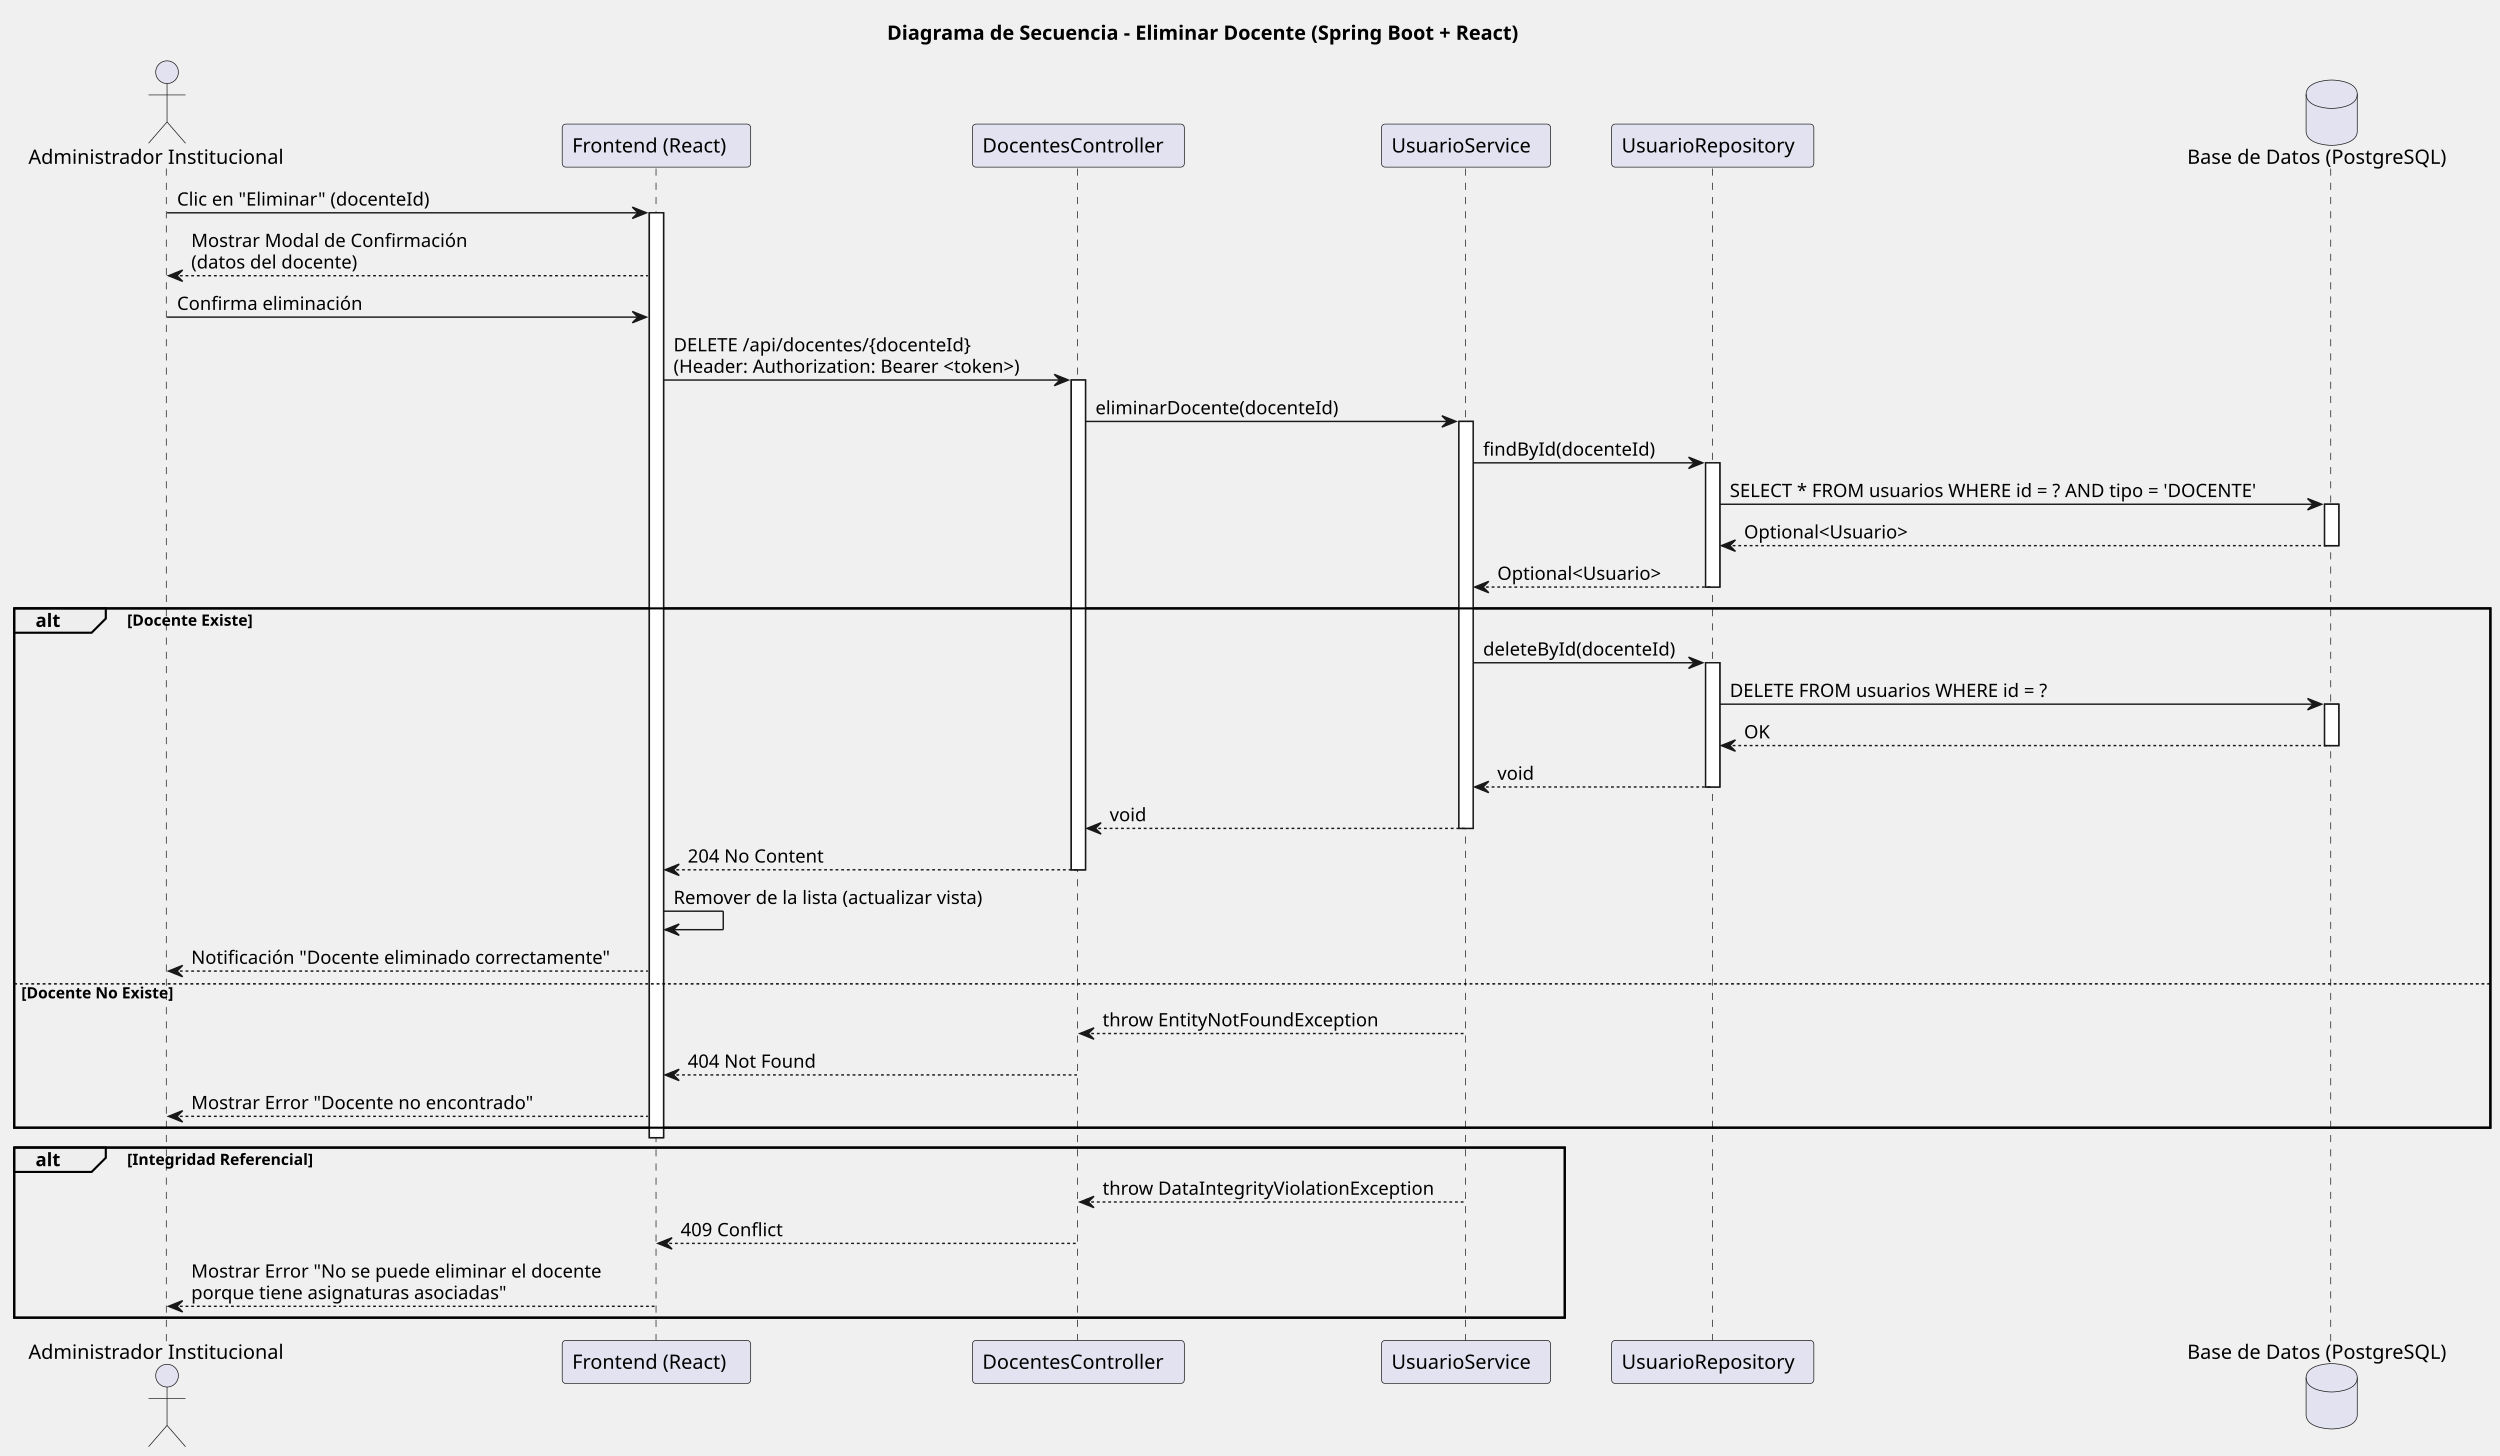
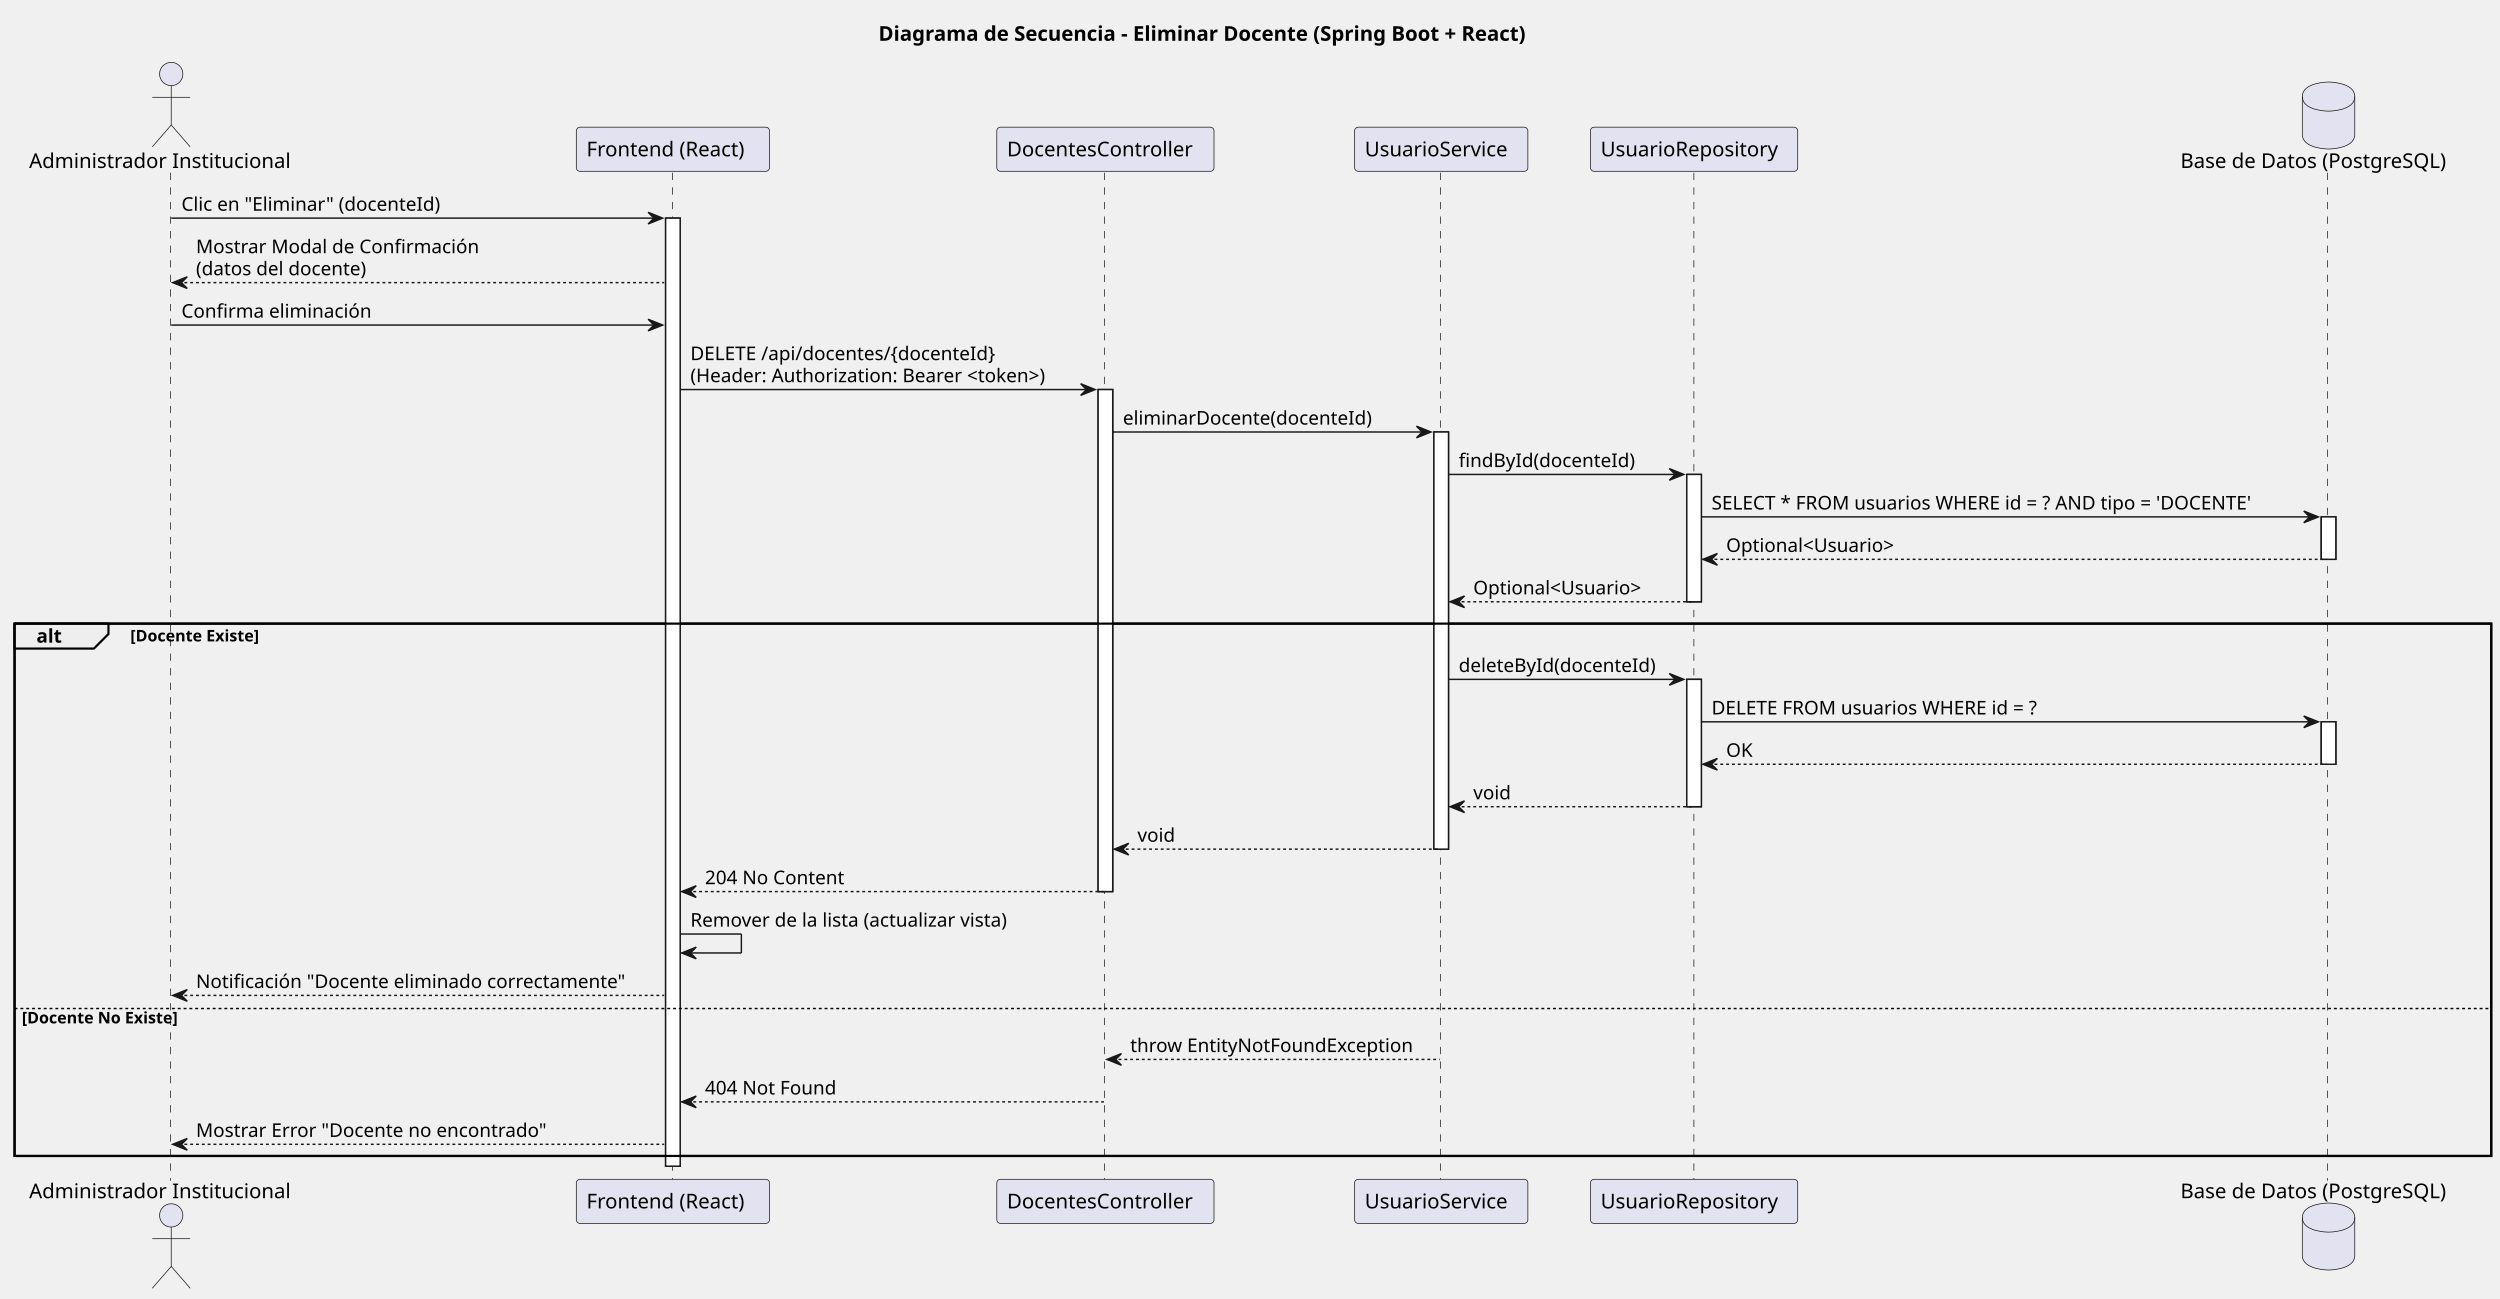
- <svg xmlns="http://www.w3.org/2000/svg" contentStyleType="text/css" data-diagram-type="SEQUENCE" height="1024px" preserveAspectRatio="none" style="width:1759px;height:1024px;background:#FFFFFF;" version="1.1" viewBox="0 0 1759 1024" width="1759px" zoomAndPan="magnify">
+ <svg xmlns="http://www.w3.org/2000/svg" contentStyleType="text/css" data-diagram-type="SEQUENCE" height="891px" preserveAspectRatio="none" style="width:1716px;height:891px;background:#FFFFFF;" version="1.1" viewBox="0 0 1716 891" width="1716px" zoomAndPan="magnify">
  <defs />
  <g>
-     <text fill="#000000" font-family="sans-serif" font-size="14" font-weight="bold" lengthAdjust="spacing" textLength="513.01" x="624.112" y="27.995">Diagrama de Secuencia - Eliminar Docente (Spring Boot + React)</text>
+     <text fill="#000000" font-family="sans-serif" font-size="14" font-weight="bold" lengthAdjust="spacing" textLength="513.01" x="602.984" y="27.995">Diagrama de Secuencia - Eliminar Docente (Spring Boot + React)</text>
    <g>
      <rect fill="#FFFFFF" height="650.727" style="stroke:#181818;stroke-width:1;" width="10" x="456.876" y="149.727" />
    </g>
    <g>
      <rect fill="#FFFFFF" height="344.594" style="stroke:#181818;stroke-width:1;" width="10" x="753.753" y="267.391" />
    </g>
    <g>
-       <rect fill="#FFFFFF" height="286.328" style="stroke:#181818;stroke-width:1;" width="10" x="1026.505" y="296.523" />
-     </g>
-     <g>
-       <rect fill="#FFFFFF" height="87.398" style="stroke:#181818;stroke-width:1;" width="10" x="1200.073" y="325.656" />
-     </g>
-     <g>
-       <rect fill="#FFFFFF" height="87.398" style="stroke:#181818;stroke-width:1;" width="10" x="1200.073" y="466.32" />
-     </g>
-     <g>
-       <rect fill="#FFFFFF" height="29.133" style="stroke:#181818;stroke-width:1;" width="10" x="1635.571" y="354.789" />
-     </g>
-     <g>
-       <rect fill="#FFFFFF" height="29.133" style="stroke:#181818;stroke-width:1;" width="10" x="1635.571" y="495.453" />
-     </g>
-     <rect fill="none" height="365.398" style="stroke:#000000;stroke-width:1.5;" width="1742.234" x="10" y="428.055" />
-     <rect fill="none" height="119.664" style="stroke:#000000;stroke-width:1.5;" width="1090.978" x="10" y="807.453" />
+       <rect fill="#FFFFFF" height="286.328" style="stroke:#181818;stroke-width:1;" width="10" x="984.249" y="296.523" />
+     </g>
+     <g>
+       <rect fill="#FFFFFF" height="87.398" style="stroke:#181818;stroke-width:1;" width="10" x="1157.817" y="325.656" />
+     </g>
+     <g>
+       <rect fill="#FFFFFF" height="87.398" style="stroke:#181818;stroke-width:1;" width="10" x="1157.817" y="466.32" />
+     </g>
+     <g>
+       <rect fill="#FFFFFF" height="29.133" style="stroke:#181818;stroke-width:1;" width="10" x="1593.314" y="354.789" />
+     </g>
+     <g>
+       <rect fill="#FFFFFF" height="29.133" style="stroke:#181818;stroke-width:1;" width="10" x="1593.314" y="495.453" />
+     </g>
+     <rect fill="none" height="365.398" style="stroke:#000000;stroke-width:1.5;" width="1699.977" x="10" y="428.055" />
    <g class="participant-lifeline" data-entity-uid="part1" data-qualified-name="Admin" id="part1-lifeline">
      <g>
-         <rect fill="#000000" fill-opacity="0" height="825.523" width="8" x="113.531" y="118.594" />
-         <line style="stroke:#181818;stroke-width:0.5;stroke-dasharray:5,5;" x1="117" x2="117" y1="118.594" y2="944.117" />
+         <rect fill="#000000" fill-opacity="0" height="691.859" width="8" x="113.531" y="118.594" />
+         <line style="stroke:#181818;stroke-width:0.5;stroke-dasharray:5,5;" x1="117" x2="117" y1="118.594" y2="810.453" />
      </g>
    </g>
    <g class="participant-lifeline" data-entity-uid="part2" data-qualified-name="FE" id="part2-lifeline">
      <g>
-         <rect fill="#000000" fill-opacity="0" height="825.523" width="8" x="457.876" y="118.594" />
-         <line style="stroke:#181818;stroke-width:0.5;stroke-dasharray:5,5;" x1="461.581" x2="461.581" y1="118.594" y2="944.117" />
+         <rect fill="#000000" fill-opacity="0" height="691.859" width="8" x="457.876" y="118.594" />
+         <line style="stroke:#181818;stroke-width:0.5;stroke-dasharray:5,5;" x1="461.581" x2="461.581" y1="118.594" y2="810.453" />
      </g>
    </g>
    <g class="participant-lifeline" data-entity-uid="part3" data-qualified-name="Controller" id="part3-lifeline">
      <g>
-         <rect fill="#000000" fill-opacity="0" height="825.523" width="8" x="754.753" y="118.594" />
-         <line style="stroke:#181818;stroke-width:0.5;stroke-dasharray:5,5;" x1="758.204" x2="758.204" y1="118.594" y2="944.117" />
+         <rect fill="#000000" fill-opacity="0" height="691.859" width="8" x="754.753" y="118.594" />
+         <line style="stroke:#181818;stroke-width:0.5;stroke-dasharray:5,5;" x1="758.204" x2="758.204" y1="118.594" y2="810.453" />
      </g>
    </g>
    <g class="participant-lifeline" data-entity-uid="part4" data-qualified-name="Service" id="part4-lifeline">
      <g>
-         <rect fill="#000000" fill-opacity="0" height="825.523" width="8" x="1027.505" y="118.594" />
-         <line style="stroke:#181818;stroke-width:0.5;stroke-dasharray:5,5;" x1="1031.033" x2="1031.033" y1="118.594" y2="944.117" />
+         <rect fill="#000000" fill-opacity="0" height="691.859" width="8" x="985.249" y="118.594" />
+         <line style="stroke:#181818;stroke-width:0.5;stroke-dasharray:5,5;" x1="988.776" x2="988.776" y1="118.594" y2="810.453" />
      </g>
    </g>
    <g class="participant-lifeline" data-entity-uid="part5" data-qualified-name="Repo" id="part5-lifeline">
      <g>
-         <rect fill="#000000" fill-opacity="0" height="825.523" width="8" x="1201.073" y="118.594" />
-         <line style="stroke:#181818;stroke-width:0.5;stroke-dasharray:5,5;" x1="1204.935" x2="1204.935" y1="118.594" y2="944.117" />
+         <rect fill="#000000" fill-opacity="0" height="691.859" width="8" x="1158.817" y="118.594" />
+         <line style="stroke:#181818;stroke-width:0.5;stroke-dasharray:5,5;" x1="1162.679" x2="1162.679" y1="118.594" y2="810.453" />
      </g>
    </g>
    <g class="participant-lifeline" data-entity-uid="part6" data-qualified-name="DB" id="part6-lifeline">
      <g>
-         <rect fill="#000000" fill-opacity="0" height="825.523" width="8" x="1636.571" y="118.594" />
-         <line style="stroke:#181818;stroke-width:0.5;stroke-dasharray:5,5;" x1="1639.908" x2="1639.908" y1="118.594" y2="944.117" />
+         <rect fill="#000000" fill-opacity="0" height="691.859" width="8" x="1594.314" y="118.594" />
+         <line style="stroke:#181818;stroke-width:0.5;stroke-dasharray:5,5;" x1="1597.651" x2="1597.651" y1="118.594" y2="810.453" />
      </g>
    </g>
    <g class="participant participant-head" data-entity-uid="part1" data-qualified-name="Admin" id="part1-head">
      <text fill="#000000" font-family="sans-serif" font-size="14" lengthAdjust="spacing" textLength="189.061" x="20" y="115.292">Administrador Institucional</text>
      <ellipse cx="117.531" cy="50.797" fill="#E2E2F0" rx="8" ry="8" style="stroke:#181818;stroke-width:0.5;" />
      <path d="M117.531,58.797 L117.531,85.797 M104.531,66.797 L130.531,66.797 M117.531,85.797 L104.531,100.797 M117.531,85.797 L130.531,100.797" fill="none" style="stroke:#181818;stroke-width:0.5;" />
    </g>
    <g class="participant participant-tail" data-entity-uid="part1" data-qualified-name="Admin" id="part1-tail">
-       <text fill="#000000" font-family="sans-serif" font-size="14" lengthAdjust="spacing" textLength="189.061" x="20" y="956.112">Administrador Institucional</text>
-       <ellipse cx="117.531" cy="967.914" fill="#E2E2F0" rx="8" ry="8" style="stroke:#181818;stroke-width:0.5;" />
-       <path d="M117.531,975.914 L117.531,1002.914 M104.531,983.914 L130.531,983.914 M117.531,1002.914 L104.531,1017.914 M117.531,1002.914 L130.531,1017.914" fill="none" style="stroke:#181818;stroke-width:0.5;" />
+       <text fill="#000000" font-family="sans-serif" font-size="14" lengthAdjust="spacing" textLength="189.061" x="20" y="822.448">Administrador Institucional</text>
+       <ellipse cx="117.531" cy="834.25" fill="#E2E2F0" rx="8" ry="8" style="stroke:#181818;stroke-width:0.5;" />
+       <path d="M117.531,842.25 L117.531,869.25 M104.531,850.25 L130.531,850.25 M117.531,869.25 L104.531,884.25 M117.531,869.25 L130.531,884.25" fill="none" style="stroke:#181818;stroke-width:0.5;" />
    </g>
    <g class="participant participant-head" data-entity-uid="part2" data-qualified-name="FE" id="part2-head">
      <rect fill="#E2E2F0" height="30.297" rx="2.5" ry="2.5" style="stroke:#181818;stroke-width:0.5;" width="132.59" x="395.581" y="87.297" />
      <text fill="#000000" font-family="sans-serif" font-size="14" lengthAdjust="spacing" textLength="118.59" x="402.581" y="107.292">Frontend (React)</text>
    </g>
    <g class="participant participant-tail" data-entity-uid="part2" data-qualified-name="FE" id="part2-tail">
-       <rect fill="#E2E2F0" height="30.297" rx="2.5" ry="2.5" style="stroke:#181818;stroke-width:0.5;" width="132.59" x="395.581" y="943.117" />
-       <text fill="#000000" font-family="sans-serif" font-size="14" lengthAdjust="spacing" textLength="118.59" x="402.581" y="963.112">Frontend (React)</text>
+       <rect fill="#E2E2F0" height="30.297" rx="2.5" ry="2.5" style="stroke:#181818;stroke-width:0.5;" width="132.59" x="395.581" y="809.453" />
+       <text fill="#000000" font-family="sans-serif" font-size="14" lengthAdjust="spacing" textLength="118.59" x="402.581" y="829.448">Frontend (React)</text>
    </g>
    <g class="participant participant-head" data-entity-uid="part3" data-qualified-name="Controller" id="part3-head">
      <rect fill="#E2E2F0" height="30.297" rx="2.5" ry="2.5" style="stroke:#181818;stroke-width:0.5;" width="149.099" x="684.204" y="87.297" />
      <text fill="#000000" font-family="sans-serif" font-size="14" lengthAdjust="spacing" textLength="135.099" x="691.204" y="107.292">DocentesController</text>
    </g>
    <g class="participant participant-tail" data-entity-uid="part3" data-qualified-name="Controller" id="part3-tail">
-       <rect fill="#E2E2F0" height="30.297" rx="2.5" ry="2.5" style="stroke:#181818;stroke-width:0.5;" width="149.099" x="684.204" y="943.117" />
-       <text fill="#000000" font-family="sans-serif" font-size="14" lengthAdjust="spacing" textLength="135.099" x="691.204" y="963.112">DocentesController</text>
+       <rect fill="#E2E2F0" height="30.297" rx="2.5" ry="2.5" style="stroke:#181818;stroke-width:0.5;" width="149.099" x="684.204" y="809.453" />
+       <text fill="#000000" font-family="sans-serif" font-size="14" lengthAdjust="spacing" textLength="135.099" x="691.204" y="829.448">DocentesController</text>
    </g>
    <g class="participant participant-head" data-entity-uid="part4" data-qualified-name="Service" id="part4-head">
-       <rect fill="#E2E2F0" height="30.297" rx="2.5" ry="2.5" style="stroke:#181818;stroke-width:0.5;" width="118.945" x="972.033" y="87.297" />
-       <text fill="#000000" font-family="sans-serif" font-size="14" lengthAdjust="spacing" textLength="104.945" x="979.033" y="107.292">UsuarioService</text>
+       <rect fill="#E2E2F0" height="30.297" rx="2.5" ry="2.5" style="stroke:#181818;stroke-width:0.5;" width="118.945" x="929.776" y="87.297" />
+       <text fill="#000000" font-family="sans-serif" font-size="14" lengthAdjust="spacing" textLength="104.945" x="936.776" y="107.292">UsuarioService</text>
    </g>
    <g class="participant participant-tail" data-entity-uid="part4" data-qualified-name="Service" id="part4-tail">
-       <rect fill="#E2E2F0" height="30.297" rx="2.5" ry="2.5" style="stroke:#181818;stroke-width:0.5;" width="118.945" x="972.033" y="943.117" />
-       <text fill="#000000" font-family="sans-serif" font-size="14" lengthAdjust="spacing" textLength="104.945" x="979.033" y="963.112">UsuarioService</text>
+       <rect fill="#E2E2F0" height="30.297" rx="2.5" ry="2.5" style="stroke:#181818;stroke-width:0.5;" width="118.945" x="929.776" y="809.453" />
+       <text fill="#000000" font-family="sans-serif" font-size="14" lengthAdjust="spacing" textLength="104.945" x="936.776" y="829.448">UsuarioService</text>
    </g>
    <g class="participant participant-head" data-entity-uid="part5" data-qualified-name="Repo" id="part5-head">
-       <rect fill="#E2E2F0" height="30.297" rx="2.5" ry="2.5" style="stroke:#181818;stroke-width:0.5;" width="142.276" x="1133.935" y="87.297" />
-       <text fill="#000000" font-family="sans-serif" font-size="14" lengthAdjust="spacing" textLength="128.276" x="1140.935" y="107.292">UsuarioRepository</text>
+       <rect fill="#E2E2F0" height="30.297" rx="2.5" ry="2.5" style="stroke:#181818;stroke-width:0.5;" width="142.276" x="1091.679" y="87.297" />
+       <text fill="#000000" font-family="sans-serif" font-size="14" lengthAdjust="spacing" textLength="128.276" x="1098.679" y="107.292">UsuarioRepository</text>
    </g>
    <g class="participant participant-tail" data-entity-uid="part5" data-qualified-name="Repo" id="part5-tail">
-       <rect fill="#E2E2F0" height="30.297" rx="2.5" ry="2.5" style="stroke:#181818;stroke-width:0.5;" width="142.276" x="1133.935" y="943.117" />
-       <text fill="#000000" font-family="sans-serif" font-size="14" lengthAdjust="spacing" textLength="128.276" x="1140.935" y="963.112">UsuarioRepository</text>
+       <rect fill="#E2E2F0" height="30.297" rx="2.5" ry="2.5" style="stroke:#181818;stroke-width:0.5;" width="142.276" x="1091.679" y="809.453" />
+       <text fill="#000000" font-family="sans-serif" font-size="14" lengthAdjust="spacing" textLength="128.276" x="1098.679" y="829.448">UsuarioRepository</text>
    </g>
    <g class="participant participant-head" data-entity-uid="part6" data-qualified-name="DB" id="part6-head">
-       <text fill="#000000" font-family="sans-serif" font-size="14" lengthAdjust="spacing" textLength="197.326" x="1538.908" y="115.292">Base de Datos (PostgreSQL)</text>
-       <path d="M1622.571,66.297 C1622.571,56.297 1640.571,56.297 1640.571,56.297 C1640.571,56.297 1658.571,56.297 1658.571,66.297 L1658.571,92.297 C1658.571,102.297 1640.571,102.297 1640.571,102.297 C1640.571,102.297 1622.571,102.297 1622.571,92.297 L1622.571,66.297" fill="#E2E2F0" style="stroke:#181818;stroke-width:0.5;" />
-       <path d="M1622.571,66.297 C1622.571,76.297 1640.571,76.297 1640.571,76.297 C1640.571,76.297 1658.571,76.297 1658.571,66.297" fill="none" style="stroke:#181818;stroke-width:0.5;" />
+       <text fill="#000000" font-family="sans-serif" font-size="14" lengthAdjust="spacing" textLength="197.326" x="1496.651" y="115.292">Base de Datos (PostgreSQL)</text>
+       <path d="M1580.314,66.297 C1580.314,56.297 1598.314,56.297 1598.314,56.297 C1598.314,56.297 1616.314,56.297 1616.314,66.297 L1616.314,92.297 C1616.314,102.297 1598.314,102.297 1598.314,102.297 C1598.314,102.297 1580.314,102.297 1580.314,92.297 L1580.314,66.297" fill="#E2E2F0" style="stroke:#181818;stroke-width:0.5;" />
+       <path d="M1580.314,66.297 C1580.314,76.297 1598.314,76.297 1598.314,76.297 C1598.314,76.297 1616.314,76.297 1616.314,66.297" fill="none" style="stroke:#181818;stroke-width:0.5;" />
    </g>
    <g class="participant participant-tail" data-entity-uid="part6" data-qualified-name="DB" id="part6-tail">
-       <text fill="#000000" font-family="sans-serif" font-size="14" lengthAdjust="spacing" textLength="197.326" x="1538.908" y="956.112">Base de Datos (PostgreSQL)</text>
-       <path d="M1622.571,969.414 C1622.571,959.414 1640.571,959.414 1640.571,959.414 C1640.571,959.414 1658.571,959.414 1658.571,969.414 L1658.571,995.414 C1658.571,1005.414 1640.571,1005.414 1640.571,1005.414 C1640.571,1005.414 1622.571,1005.414 1622.571,995.414 L1622.571,969.414" fill="#E2E2F0" style="stroke:#181818;stroke-width:0.5;" />
-       <path d="M1622.571,969.414 C1622.571,979.414 1640.571,979.414 1640.571,979.414 C1640.571,979.414 1658.571,979.414 1658.571,969.414" fill="none" style="stroke:#181818;stroke-width:0.5;" />
+       <text fill="#000000" font-family="sans-serif" font-size="14" lengthAdjust="spacing" textLength="197.326" x="1496.651" y="822.448">Base de Datos (PostgreSQL)</text>
+       <path d="M1580.314,835.75 C1580.314,825.75 1598.314,825.75 1598.314,825.75 C1598.314,825.75 1616.314,825.75 1616.314,835.75 L1616.314,861.75 C1616.314,871.75 1598.314,871.75 1598.314,871.75 C1598.314,871.75 1580.314,871.75 1580.314,861.75 L1580.314,835.75" fill="#E2E2F0" style="stroke:#181818;stroke-width:0.5;" />
+       <path d="M1580.314,835.75 C1580.314,845.75 1598.314,845.75 1598.314,845.75 C1598.314,845.75 1616.314,845.75 1616.314,835.75" fill="none" style="stroke:#181818;stroke-width:0.5;" />
    </g>
    <g>
      <rect fill="#FFFFFF" height="650.727" style="stroke:#181818;stroke-width:1;" width="10" x="456.876" y="149.727" />
    </g>
    <g>
      <rect fill="#FFFFFF" height="344.594" style="stroke:#181818;stroke-width:1;" width="10" x="753.753" y="267.391" />
    </g>
    <g>
-       <rect fill="#FFFFFF" height="286.328" style="stroke:#181818;stroke-width:1;" width="10" x="1026.505" y="296.523" />
-     </g>
-     <g>
-       <rect fill="#FFFFFF" height="87.398" style="stroke:#181818;stroke-width:1;" width="10" x="1200.073" y="325.656" />
-     </g>
-     <g>
-       <rect fill="#FFFFFF" height="87.398" style="stroke:#181818;stroke-width:1;" width="10" x="1200.073" y="466.32" />
-     </g>
-     <g>
-       <rect fill="#FFFFFF" height="29.133" style="stroke:#181818;stroke-width:1;" width="10" x="1635.571" y="354.789" />
-     </g>
-     <g>
-       <rect fill="#FFFFFF" height="29.133" style="stroke:#181818;stroke-width:1;" width="10" x="1635.571" y="495.453" />
+       <rect fill="#FFFFFF" height="286.328" style="stroke:#181818;stroke-width:1;" width="10" x="984.249" y="296.523" />
+     </g>
+     <g>
+       <rect fill="#FFFFFF" height="87.398" style="stroke:#181818;stroke-width:1;" width="10" x="1157.817" y="325.656" />
+     </g>
+     <g>
+       <rect fill="#FFFFFF" height="87.398" style="stroke:#181818;stroke-width:1;" width="10" x="1157.817" y="466.32" />
+     </g>
+     <g>
+       <rect fill="#FFFFFF" height="29.133" style="stroke:#181818;stroke-width:1;" width="10" x="1593.314" y="354.789" />
+     </g>
+     <g>
+       <rect fill="#FFFFFF" height="29.133" style="stroke:#181818;stroke-width:1;" width="10" x="1593.314" y="495.453" />
    </g>
    <g class="message" data-entity-1="part1" data-entity-2="part2" id="msg1">
      <polygon fill="#181818" points="444.876,145.727,454.876,149.727,444.876,153.727,448.876,149.727" style="stroke:#181818;stroke-width:1;" />
      <line style="stroke:#181818;stroke-width:1;" x1="117.531" x2="450.876" y1="149.727" y2="149.727" />
      <text fill="#000000" font-family="sans-serif" font-size="13" lengthAdjust="spacing" textLength="192.22" x="124.531" y="144.661">Clic en "Eliminar" (docenteId)</text>
    </g>
    <g class="message" data-entity-1="part2" data-entity-2="part1" id="msg2">
      <polygon fill="#181818" points="128.531,189.992,118.531,193.992,128.531,197.992,124.531,193.992" style="stroke:#181818;stroke-width:1;" />
      <line style="stroke:#181818;stroke-width:1;stroke-dasharray:2,2;" x1="122.531" x2="455.876" y1="193.992" y2="193.992" />
      <text fill="#000000" font-family="sans-serif" font-size="13" lengthAdjust="spacing" textLength="203.728" x="134.531" y="173.793">Mostrar Modal de Confirmación</text>
      <text fill="#000000" font-family="sans-serif" font-size="13" lengthAdjust="spacing" textLength="126.998" x="134.531" y="188.926">(datos del docente)</text>
    </g>
    <g class="message" data-entity-1="part1" data-entity-2="part2" id="msg3">
      <polygon fill="#181818" points="444.876,219.125,454.876,223.125,444.876,227.125,448.876,223.125" style="stroke:#181818;stroke-width:1;" />
      <line style="stroke:#181818;stroke-width:1;" x1="117.531" x2="450.876" y1="223.125" y2="223.125" />
      <text fill="#000000" font-family="sans-serif" font-size="13" lengthAdjust="spacing" textLength="138.22" x="124.531" y="218.059">Confirma eliminación</text>
    </g>
    <g class="message" data-entity-1="part2" data-entity-2="part3" id="msg4">
      <polygon fill="#181818" points="741.753,263.391,751.753,267.391,741.753,271.391,745.753,267.391" style="stroke:#181818;stroke-width:1;" />
      <line style="stroke:#181818;stroke-width:1;" x1="466.876" x2="747.753" y1="267.391" y2="267.391" />
      <text fill="#000000" font-family="sans-serif" font-size="13" lengthAdjust="spacing" textLength="227.709" x="473.876" y="247.192">DELETE /api/docentes/{docenteId}</text>
      <text fill="#000000" font-family="sans-serif" font-size="13" lengthAdjust="spacing" textLength="267.877" x="473.876" y="262.325">(Header: Authorization: Bearer &lt;token&gt;)</text>
    </g>
    <g class="message" data-entity-1="part3" data-entity-2="part4" id="msg5">
-       <polygon fill="#181818" points="1014.505,292.523,1024.505,296.523,1014.505,300.523,1018.505,296.523" style="stroke:#181818;stroke-width:1;" />
-       <line style="stroke:#181818;stroke-width:1;" x1="763.753" x2="1020.505" y1="296.523" y2="296.523" />
+       <polygon fill="#181818" points="972.249,292.523,982.249,296.523,972.249,300.523,976.249,296.523" style="stroke:#181818;stroke-width:1;" />
+       <line style="stroke:#181818;stroke-width:1;" x1="763.753" x2="978.249" y1="296.523" y2="296.523" />
      <text fill="#000000" font-family="sans-serif" font-size="13" lengthAdjust="spacing" textLength="182.406" x="770.753" y="291.457">eliminarDocente(docenteId)</text>
    </g>
    <g class="message" data-entity-1="part4" data-entity-2="part5" id="msg6">
-       <polygon fill="#181818" points="1188.073,321.656,1198.073,325.656,1188.073,329.656,1192.073,325.656" style="stroke:#181818;stroke-width:1;" />
-       <line style="stroke:#181818;stroke-width:1;" x1="1036.505" x2="1194.073" y1="325.656" y2="325.656" />
-       <text fill="#000000" font-family="sans-serif" font-size="13" lengthAdjust="spacing" textLength="128.292" x="1043.505" y="320.59">findById(docenteId)</text>
+       <polygon fill="#181818" points="1145.817,321.656,1155.817,325.656,1145.817,329.656,1149.817,325.656" style="stroke:#181818;stroke-width:1;" />
+       <line style="stroke:#181818;stroke-width:1;" x1="994.249" x2="1151.817" y1="325.656" y2="325.656" />
+       <text fill="#000000" font-family="sans-serif" font-size="13" lengthAdjust="spacing" textLength="128.292" x="1001.249" y="320.59">findById(docenteId)</text>
    </g>
    <g class="message" data-entity-1="part5" data-entity-2="part6" id="msg7">
-       <polygon fill="#181818" points="1623.571,350.789,1633.571,354.789,1623.571,358.789,1627.571,354.789" style="stroke:#181818;stroke-width:1;" />
-       <line style="stroke:#181818;stroke-width:1;" x1="1210.073" x2="1629.571" y1="354.789" y2="354.789" />
-       <text fill="#000000" font-family="sans-serif" font-size="13" lengthAdjust="spacing" textLength="406.498" x="1217.073" y="349.723">SELECT * FROM usuarios WHERE id = ? AND tipo = 'DOCENTE'</text>
+       <polygon fill="#181818" points="1581.314,350.789,1591.314,354.789,1581.314,358.789,1585.314,354.789" style="stroke:#181818;stroke-width:1;" />
+       <line style="stroke:#181818;stroke-width:1;" x1="1167.817" x2="1587.314" y1="354.789" y2="354.789" />
+       <text fill="#000000" font-family="sans-serif" font-size="13" lengthAdjust="spacing" textLength="406.498" x="1174.817" y="349.723">SELECT * FROM usuarios WHERE id = ? AND tipo = 'DOCENTE'</text>
    </g>
    <g class="message" data-entity-1="part6" data-entity-2="part5" id="msg8">
-       <polygon fill="#181818" points="1221.073,379.922,1211.073,383.922,1221.073,387.922,1217.073,383.922" style="stroke:#181818;stroke-width:1;" />
-       <line style="stroke:#181818;stroke-width:1;stroke-dasharray:2,2;" x1="1215.073" x2="1639.571" y1="383.922" y2="383.922" />
-       <text fill="#000000" font-family="sans-serif" font-size="13" lengthAdjust="spacing" textLength="126.153" x="1227.073" y="378.856">Optional&lt;Usuario&gt;</text>
+       <polygon fill="#181818" points="1178.817,379.922,1168.817,383.922,1178.817,387.922,1174.817,383.922" style="stroke:#181818;stroke-width:1;" />
+       <line style="stroke:#181818;stroke-width:1;stroke-dasharray:2,2;" x1="1172.817" x2="1597.314" y1="383.922" y2="383.922" />
+       <text fill="#000000" font-family="sans-serif" font-size="13" lengthAdjust="spacing" textLength="126.153" x="1184.817" y="378.856">Optional&lt;Usuario&gt;</text>
    </g>
    <g class="message" data-entity-1="part5" data-entity-2="part4" id="msg9">
-       <polygon fill="#181818" points="1047.505,409.055,1037.505,413.055,1047.505,417.055,1043.505,413.055" style="stroke:#181818;stroke-width:1;" />
-       <line style="stroke:#181818;stroke-width:1;stroke-dasharray:2,2;" x1="1041.505" x2="1204.073" y1="413.055" y2="413.055" />
-       <text fill="#000000" font-family="sans-serif" font-size="13" lengthAdjust="spacing" textLength="126.153" x="1053.505" y="407.989">Optional&lt;Usuario&gt;</text>
+       <polygon fill="#181818" points="1005.249,409.055,995.249,413.055,1005.249,417.055,1001.249,413.055" style="stroke:#181818;stroke-width:1;" />
+       <line style="stroke:#181818;stroke-width:1;stroke-dasharray:2,2;" x1="999.249" x2="1161.817" y1="413.055" y2="413.055" />
+       <text fill="#000000" font-family="sans-serif" font-size="13" lengthAdjust="spacing" textLength="126.153" x="1011.249" y="407.989">Optional&lt;Usuario&gt;</text>
    </g>
    <path d="M10,428.055 L74.443,428.055 L74.443,435.188 L64.443,445.188 L10,445.188 L10,428.055" fill="#EEEEEE" style="stroke:#000000;stroke-width:1.5;" />
-     <rect fill="none" height="365.398" style="stroke:#000000;stroke-width:1.5;" width="1742.234" x="10" y="428.055" />
+     <rect fill="none" height="365.398" style="stroke:#000000;stroke-width:1.5;" width="1699.977" x="10" y="428.055" />
    <text fill="#000000" font-family="sans-serif" font-size="13" font-weight="bold" lengthAdjust="spacing" textLength="19.443" x="25" y="441.122">alt</text>
    <text fill="#000000" font-family="sans-serif" font-size="11" font-weight="bold" lengthAdjust="spacing" textLength="102.749" x="89.443" y="440.265">[Docente Existe]</text>
    <g class="message" data-entity-1="part4" data-entity-2="part5" id="msg10">
-       <polygon fill="#181818" points="1188.073,462.32,1198.073,466.32,1188.073,470.32,1192.073,466.32" style="stroke:#181818;stroke-width:1;" />
-       <line style="stroke:#181818;stroke-width:1;" x1="1036.505" x2="1194.073" y1="466.32" y2="466.32" />
-       <text fill="#000000" font-family="sans-serif" font-size="13" lengthAdjust="spacing" textLength="144.568" x="1043.505" y="461.254">deleteById(docenteId)</text>
+       <polygon fill="#181818" points="1145.817,462.32,1155.817,466.32,1145.817,470.32,1149.817,466.32" style="stroke:#181818;stroke-width:1;" />
+       <line style="stroke:#181818;stroke-width:1;" x1="994.249" x2="1151.817" y1="466.32" y2="466.32" />
+       <text fill="#000000" font-family="sans-serif" font-size="13" lengthAdjust="spacing" textLength="144.568" x="1001.249" y="461.254">deleteById(docenteId)</text>
    </g>
    <g class="message" data-entity-1="part5" data-entity-2="part6" id="msg11">
-       <polygon fill="#181818" points="1623.571,491.453,1633.571,495.453,1623.571,499.453,1627.571,495.453" style="stroke:#181818;stroke-width:1;" />
-       <line style="stroke:#181818;stroke-width:1;" x1="1210.073" x2="1629.571" y1="495.453" y2="495.453" />
-       <text fill="#000000" font-family="sans-serif" font-size="13" lengthAdjust="spacing" textLength="245.235" x="1217.073" y="490.387">DELETE FROM usuarios WHERE id = ?</text>
+       <polygon fill="#181818" points="1581.314,491.453,1591.314,495.453,1581.314,499.453,1585.314,495.453" style="stroke:#181818;stroke-width:1;" />
+       <line style="stroke:#181818;stroke-width:1;" x1="1167.817" x2="1587.314" y1="495.453" y2="495.453" />
+       <text fill="#000000" font-family="sans-serif" font-size="13" lengthAdjust="spacing" textLength="245.235" x="1174.817" y="490.387">DELETE FROM usuarios WHERE id = ?</text>
    </g>
    <g class="message" data-entity-1="part6" data-entity-2="part5" id="msg12">
-       <polygon fill="#181818" points="1221.073,520.586,1211.073,524.586,1221.073,528.586,1217.073,524.586" style="stroke:#181818;stroke-width:1;" />
-       <line style="stroke:#181818;stroke-width:1;stroke-dasharray:2,2;" x1="1215.073" x2="1639.571" y1="524.586" y2="524.586" />
-       <text fill="#000000" font-family="sans-serif" font-size="13" lengthAdjust="spacing" textLength="18.757" x="1227.073" y="519.52">OK</text>
+       <polygon fill="#181818" points="1178.817,520.586,1168.817,524.586,1178.817,528.586,1174.817,524.586" style="stroke:#181818;stroke-width:1;" />
+       <line style="stroke:#181818;stroke-width:1;stroke-dasharray:2,2;" x1="1172.817" x2="1597.314" y1="524.586" y2="524.586" />
+       <text fill="#000000" font-family="sans-serif" font-size="13" lengthAdjust="spacing" textLength="18.757" x="1184.817" y="519.52">OK</text>
    </g>
    <g class="message" data-entity-1="part5" data-entity-2="part4" id="msg13">
-       <polygon fill="#181818" points="1047.505,549.719,1037.505,553.719,1047.505,557.719,1043.505,553.719" style="stroke:#181818;stroke-width:1;" />
-       <line style="stroke:#181818;stroke-width:1;stroke-dasharray:2,2;" x1="1041.505" x2="1204.073" y1="553.719" y2="553.719" />
-       <text fill="#000000" font-family="sans-serif" font-size="13" lengthAdjust="spacing" textLength="27.511" x="1053.505" y="548.653">void</text>
+       <polygon fill="#181818" points="1005.249,549.719,995.249,553.719,1005.249,557.719,1001.249,553.719" style="stroke:#181818;stroke-width:1;" />
+       <line style="stroke:#181818;stroke-width:1;stroke-dasharray:2,2;" x1="999.249" x2="1161.817" y1="553.719" y2="553.719" />
+       <text fill="#000000" font-family="sans-serif" font-size="13" lengthAdjust="spacing" textLength="27.511" x="1011.249" y="548.653">void</text>
    </g>
    <g class="message" data-entity-1="part4" data-entity-2="part3" id="msg14">
      <polygon fill="#181818" points="774.753,578.852,764.753,582.852,774.753,586.852,770.753,582.852" style="stroke:#181818;stroke-width:1;" />
-       <line style="stroke:#181818;stroke-width:1;stroke-dasharray:2,2;" x1="768.753" x2="1030.505" y1="582.852" y2="582.852" />
+       <line style="stroke:#181818;stroke-width:1;stroke-dasharray:2,2;" x1="768.753" x2="988.249" y1="582.852" y2="582.852" />
      <text fill="#000000" font-family="sans-serif" font-size="13" lengthAdjust="spacing" textLength="27.511" x="780.753" y="577.786">void</text>
    </g>
    <g class="message" data-entity-1="part3" data-entity-2="part2" id="msg15">
      <polygon fill="#181818" points="477.876,607.984,467.876,611.984,477.876,615.984,473.876,611.984" style="stroke:#181818;stroke-width:1;" />
      <line style="stroke:#181818;stroke-width:1;stroke-dasharray:2,2;" x1="471.876" x2="757.753" y1="611.984" y2="611.984" />
      <text fill="#000000" font-family="sans-serif" font-size="13" lengthAdjust="spacing" textLength="102.457" x="483.876" y="606.918">204 No Content</text>
    </g>
    <g class="message" data-entity-1="part2" data-entity-2="part2" id="msg16">
      <line style="stroke:#181818;stroke-width:1;" x1="466.876" x2="508.876" y1="641.117" y2="641.117" />
      <line style="stroke:#181818;stroke-width:1;" x1="508.876" x2="508.876" y1="641.117" y2="654.117" />
      <line style="stroke:#181818;stroke-width:1;" x1="467.876" x2="508.876" y1="654.117" y2="654.117" />
      <polygon fill="#181818" points="477.876,650.117,467.876,654.117,477.876,658.117,473.876,654.117" style="stroke:#181818;stroke-width:1;" />
      <text fill="#000000" font-family="sans-serif" font-size="13" lengthAdjust="spacing" textLength="239.294" x="473.876" y="636.051">Remover de la lista (actualizar vista)</text>
    </g>
    <g class="message" data-entity-1="part2" data-entity-2="part1" id="msg17">
      <polygon fill="#181818" points="128.531,679.25,118.531,683.25,128.531,687.25,124.531,683.25" style="stroke:#181818;stroke-width:1;" />
      <line style="stroke:#181818;stroke-width:1;stroke-dasharray:2,2;" x1="122.531" x2="455.876" y1="683.25" y2="683.25" />
      <text fill="#000000" font-family="sans-serif" font-size="13" lengthAdjust="spacing" textLength="315.345" x="134.531" y="678.184">Notificación "Docente eliminado correctamente"</text>
    </g>
-     <line style="stroke:#000000;stroke-width:1;stroke-dasharray:2,2;" x1="10" x2="1752.234" y1="692.25" y2="692.25" />
+     <line style="stroke:#000000;stroke-width:1;stroke-dasharray:2,2;" x1="10" x2="1709.977" y1="692.25" y2="692.25" />
    <text fill="#000000" font-family="sans-serif" font-size="11" font-weight="bold" lengthAdjust="spacing" textLength="123.342" x="15" y="702.46">[Docente No Existe]</text>
    <g class="message" data-entity-1="part4" data-entity-2="part3" id="msg18">
      <polygon fill="#181818" points="769.753,723.188,759.753,727.188,769.753,731.188,765.753,727.188" style="stroke:#181818;stroke-width:1;" />
-       <line style="stroke:#181818;stroke-width:1;stroke-dasharray:2,2;" x1="763.753" x2="1030.505" y1="727.188" y2="727.188" />
+       <line style="stroke:#181818;stroke-width:1;stroke-dasharray:2,2;" x1="763.753" x2="988.249" y1="727.188" y2="727.188" />
      <text fill="#000000" font-family="sans-serif" font-size="13" lengthAdjust="spacing" textLength="206.496" x="775.753" y="722.122">throw EntityNotFoundException</text>
    </g>
    <g class="message" data-entity-1="part3" data-entity-2="part2" id="msg19">
      <polygon fill="#181818" points="477.876,752.32,467.876,756.32,477.876,760.32,473.876,756.32" style="stroke:#181818;stroke-width:1;" />
      <line style="stroke:#181818;stroke-width:1;stroke-dasharray:2,2;" x1="471.876" x2="757.753" y1="756.32" y2="756.32" />
      <text fill="#000000" font-family="sans-serif" font-size="13" lengthAdjust="spacing" textLength="96.015" x="483.876" y="751.254">404 Not Found</text>
    </g>
    <g class="message" data-entity-1="part2" data-entity-2="part1" id="msg20">
      <polygon fill="#181818" points="128.531,781.453,118.531,785.453,128.531,789.453,124.531,785.453" style="stroke:#181818;stroke-width:1;" />
      <line style="stroke:#181818;stroke-width:1;stroke-dasharray:2,2;" x1="122.531" x2="455.876" y1="785.453" y2="785.453" />
      <text fill="#000000" font-family="sans-serif" font-size="13" lengthAdjust="spacing" textLength="255.214" x="134.531" y="780.387">Mostrar Error "Docente no encontrado"</text>
    </g>
-     <path d="M10,807.453 L74.443,807.453 L74.443,814.586 L64.443,824.586 L10,824.586 L10,807.453" fill="#EEEEEE" style="stroke:#000000;stroke-width:1.5;" />
-     <rect fill="none" height="119.664" style="stroke:#000000;stroke-width:1.5;" width="1090.978" x="10" y="807.453" />
-     <text fill="#000000" font-family="sans-serif" font-size="13" font-weight="bold" lengthAdjust="spacing" textLength="19.443" x="25" y="820.52">alt</text>
-     <text fill="#000000" font-family="sans-serif" font-size="11" font-weight="bold" lengthAdjust="spacing" textLength="149.144" x="89.443" y="819.664">[Integridad Referencial]</text>
-     <g class="message" data-entity-1="part4" data-entity-2="part3" id="msg21">
-       <polygon fill="#181818" points="769.753,841.719,759.753,845.719,769.753,849.719,765.753,845.719" style="stroke:#181818;stroke-width:1;" />
-       <line style="stroke:#181818;stroke-width:1;stroke-dasharray:2,2;" x1="763.753" x2="1030.505" y1="845.719" y2="845.719" />
-       <text fill="#000000" font-family="sans-serif" font-size="13" lengthAdjust="spacing" textLength="248.752" x="775.753" y="840.653">throw DataIntegrityViolationException</text>
-     </g>
-     <g class="message" data-entity-1="part3" data-entity-2="part2" id="msg22">
-       <polygon fill="#181818" points="472.876,870.852,462.876,874.852,472.876,878.852,468.876,874.852" style="stroke:#181818;stroke-width:1;" />
-       <line style="stroke:#181818;stroke-width:1;stroke-dasharray:2,2;" x1="466.876" x2="757.753" y1="874.852" y2="874.852" />
-       <text fill="#000000" font-family="sans-serif" font-size="13" lengthAdjust="spacing" textLength="78.26" x="478.876" y="869.786">409 Conflict</text>
-     </g>
-     <g class="message" data-entity-1="part2" data-entity-2="part1" id="msg23">
-       <polygon fill="#181818" points="128.531,915.117,118.531,919.117,128.531,923.117,124.531,919.117" style="stroke:#181818;stroke-width:1;" />
-       <line style="stroke:#181818;stroke-width:1;stroke-dasharray:2,2;" x1="122.531" x2="460.876" y1="919.117" y2="919.117" />
-       <text fill="#000000" font-family="sans-serif" font-size="13" lengthAdjust="spacing" textLength="307.334" x="134.531" y="898.918">Mostrar Error "No se puede eliminar el docente</text>
-       <text fill="#000000" font-family="sans-serif" font-size="13" lengthAdjust="spacing" textLength="237.999" x="134.531" y="914.051">porque tiene asignaturas asociadas"</text>
-     </g>
  </g>
</svg>
